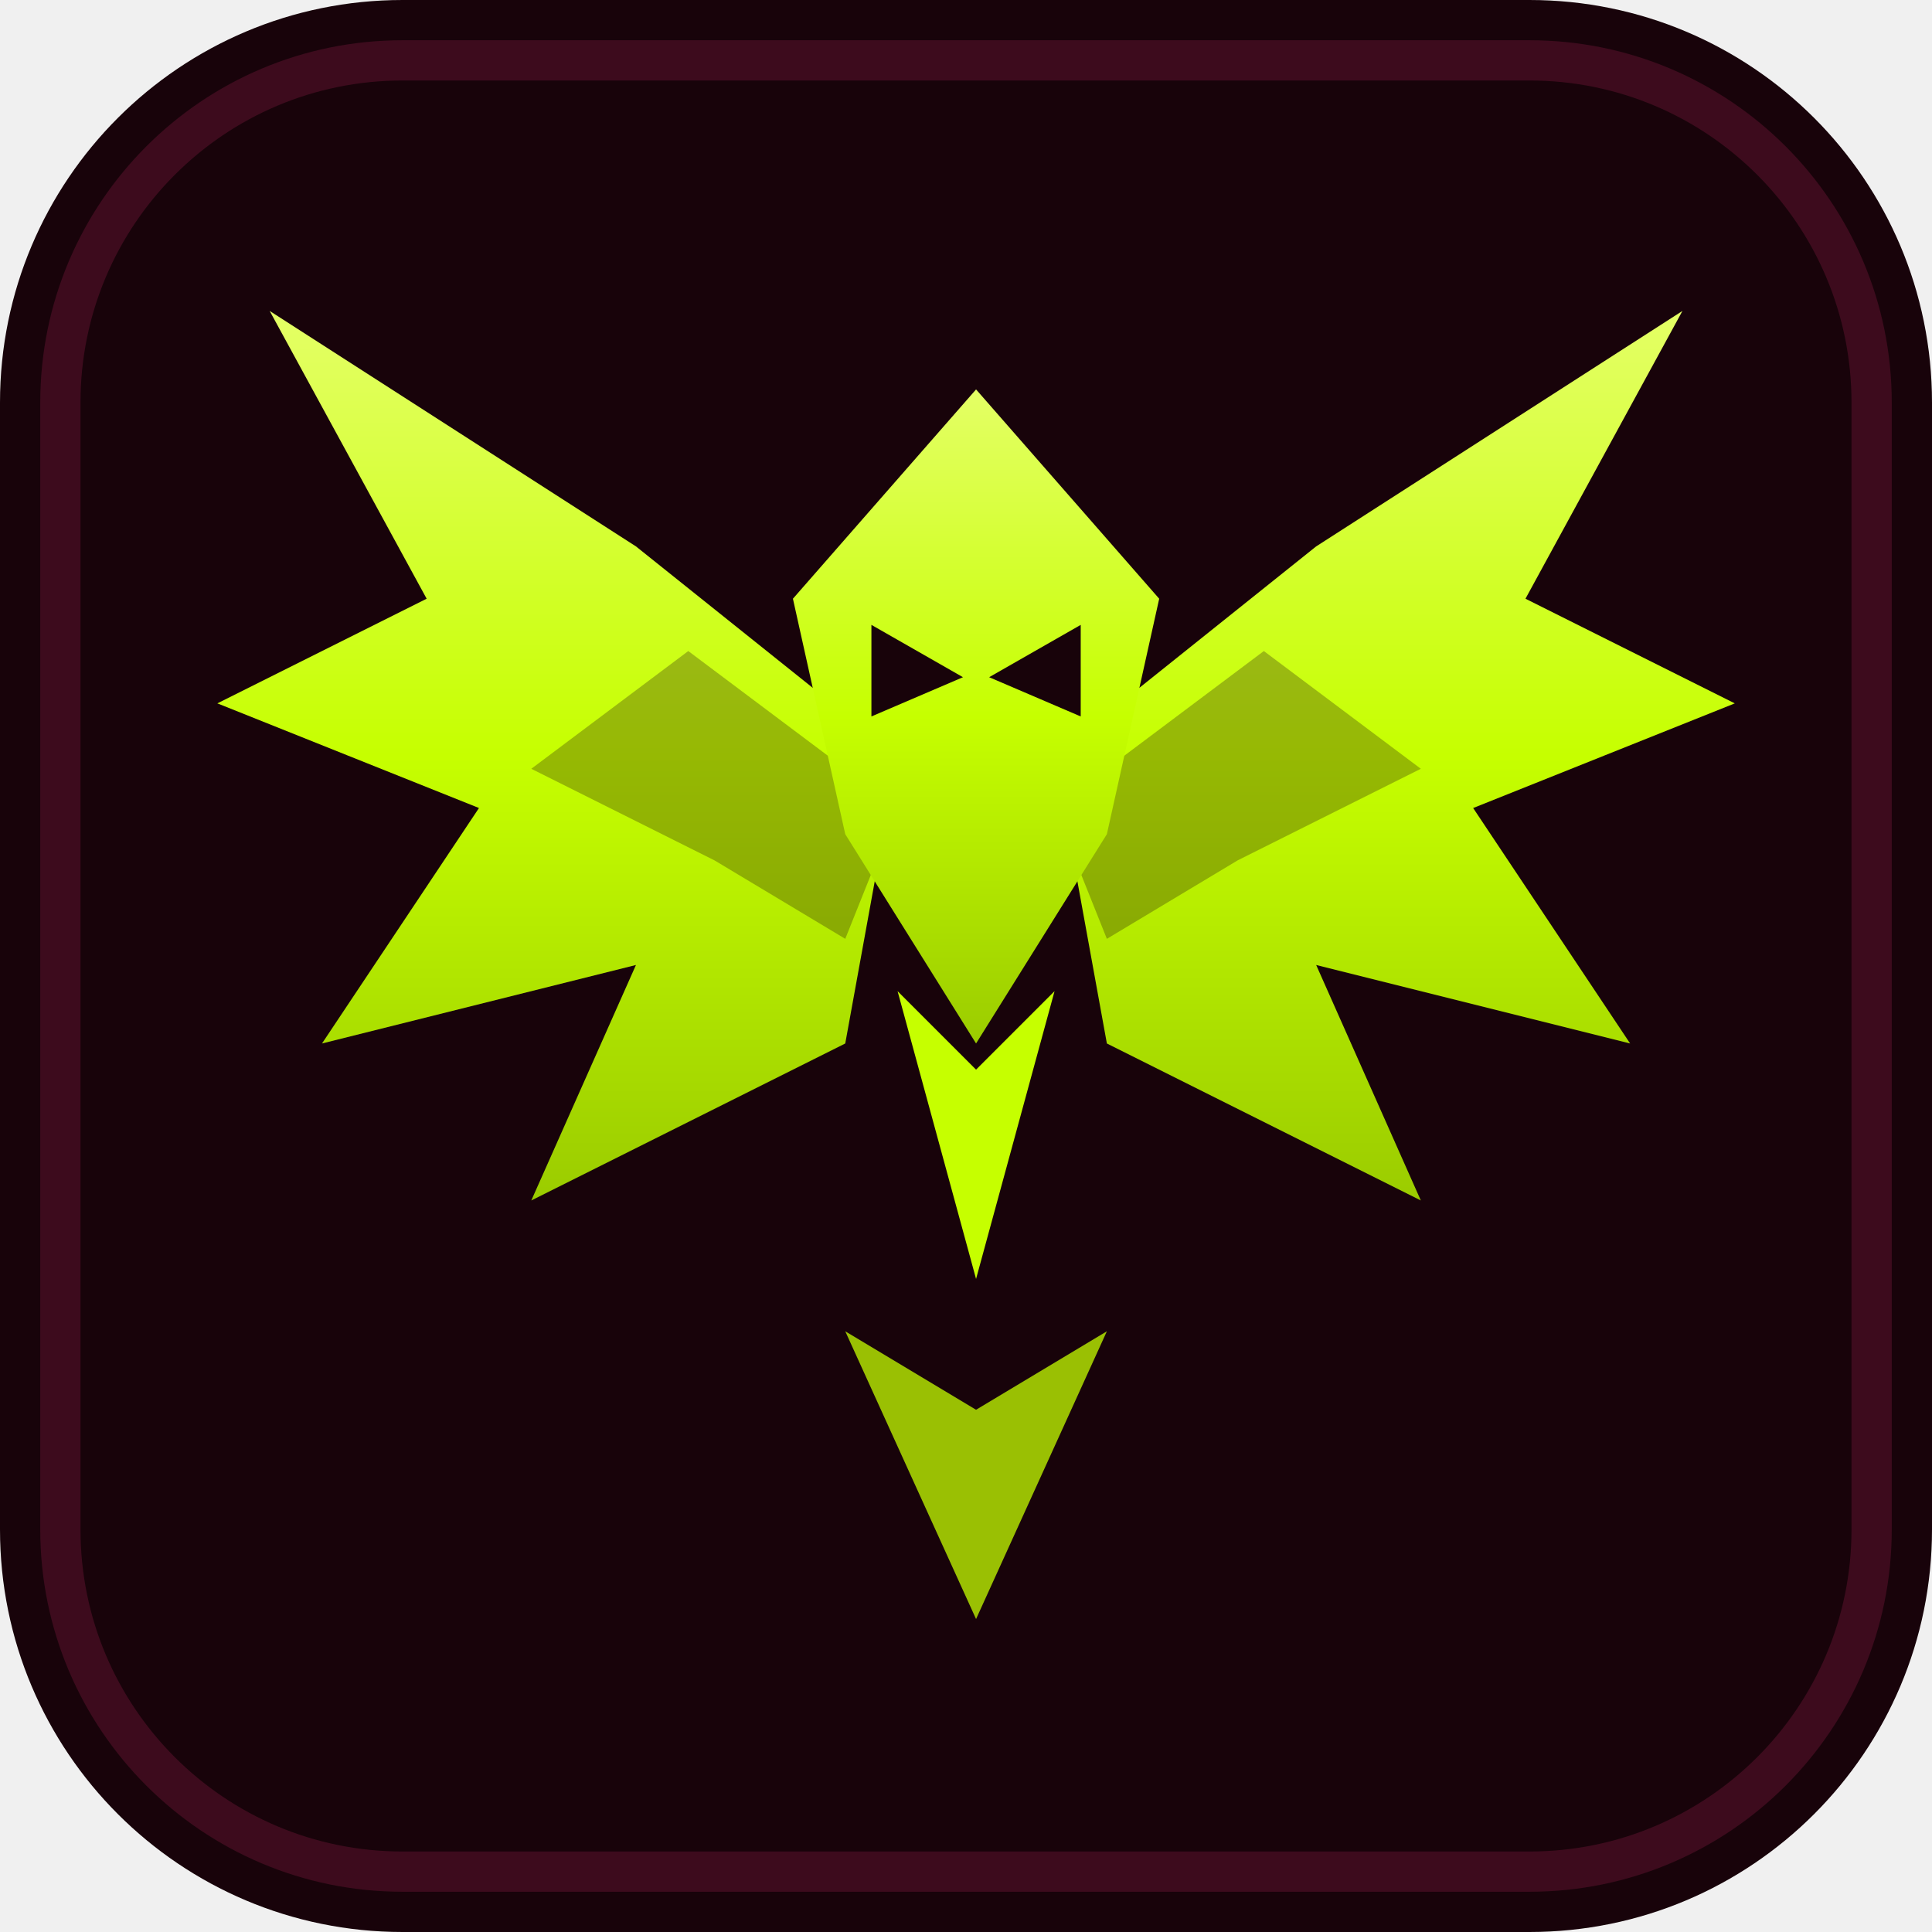
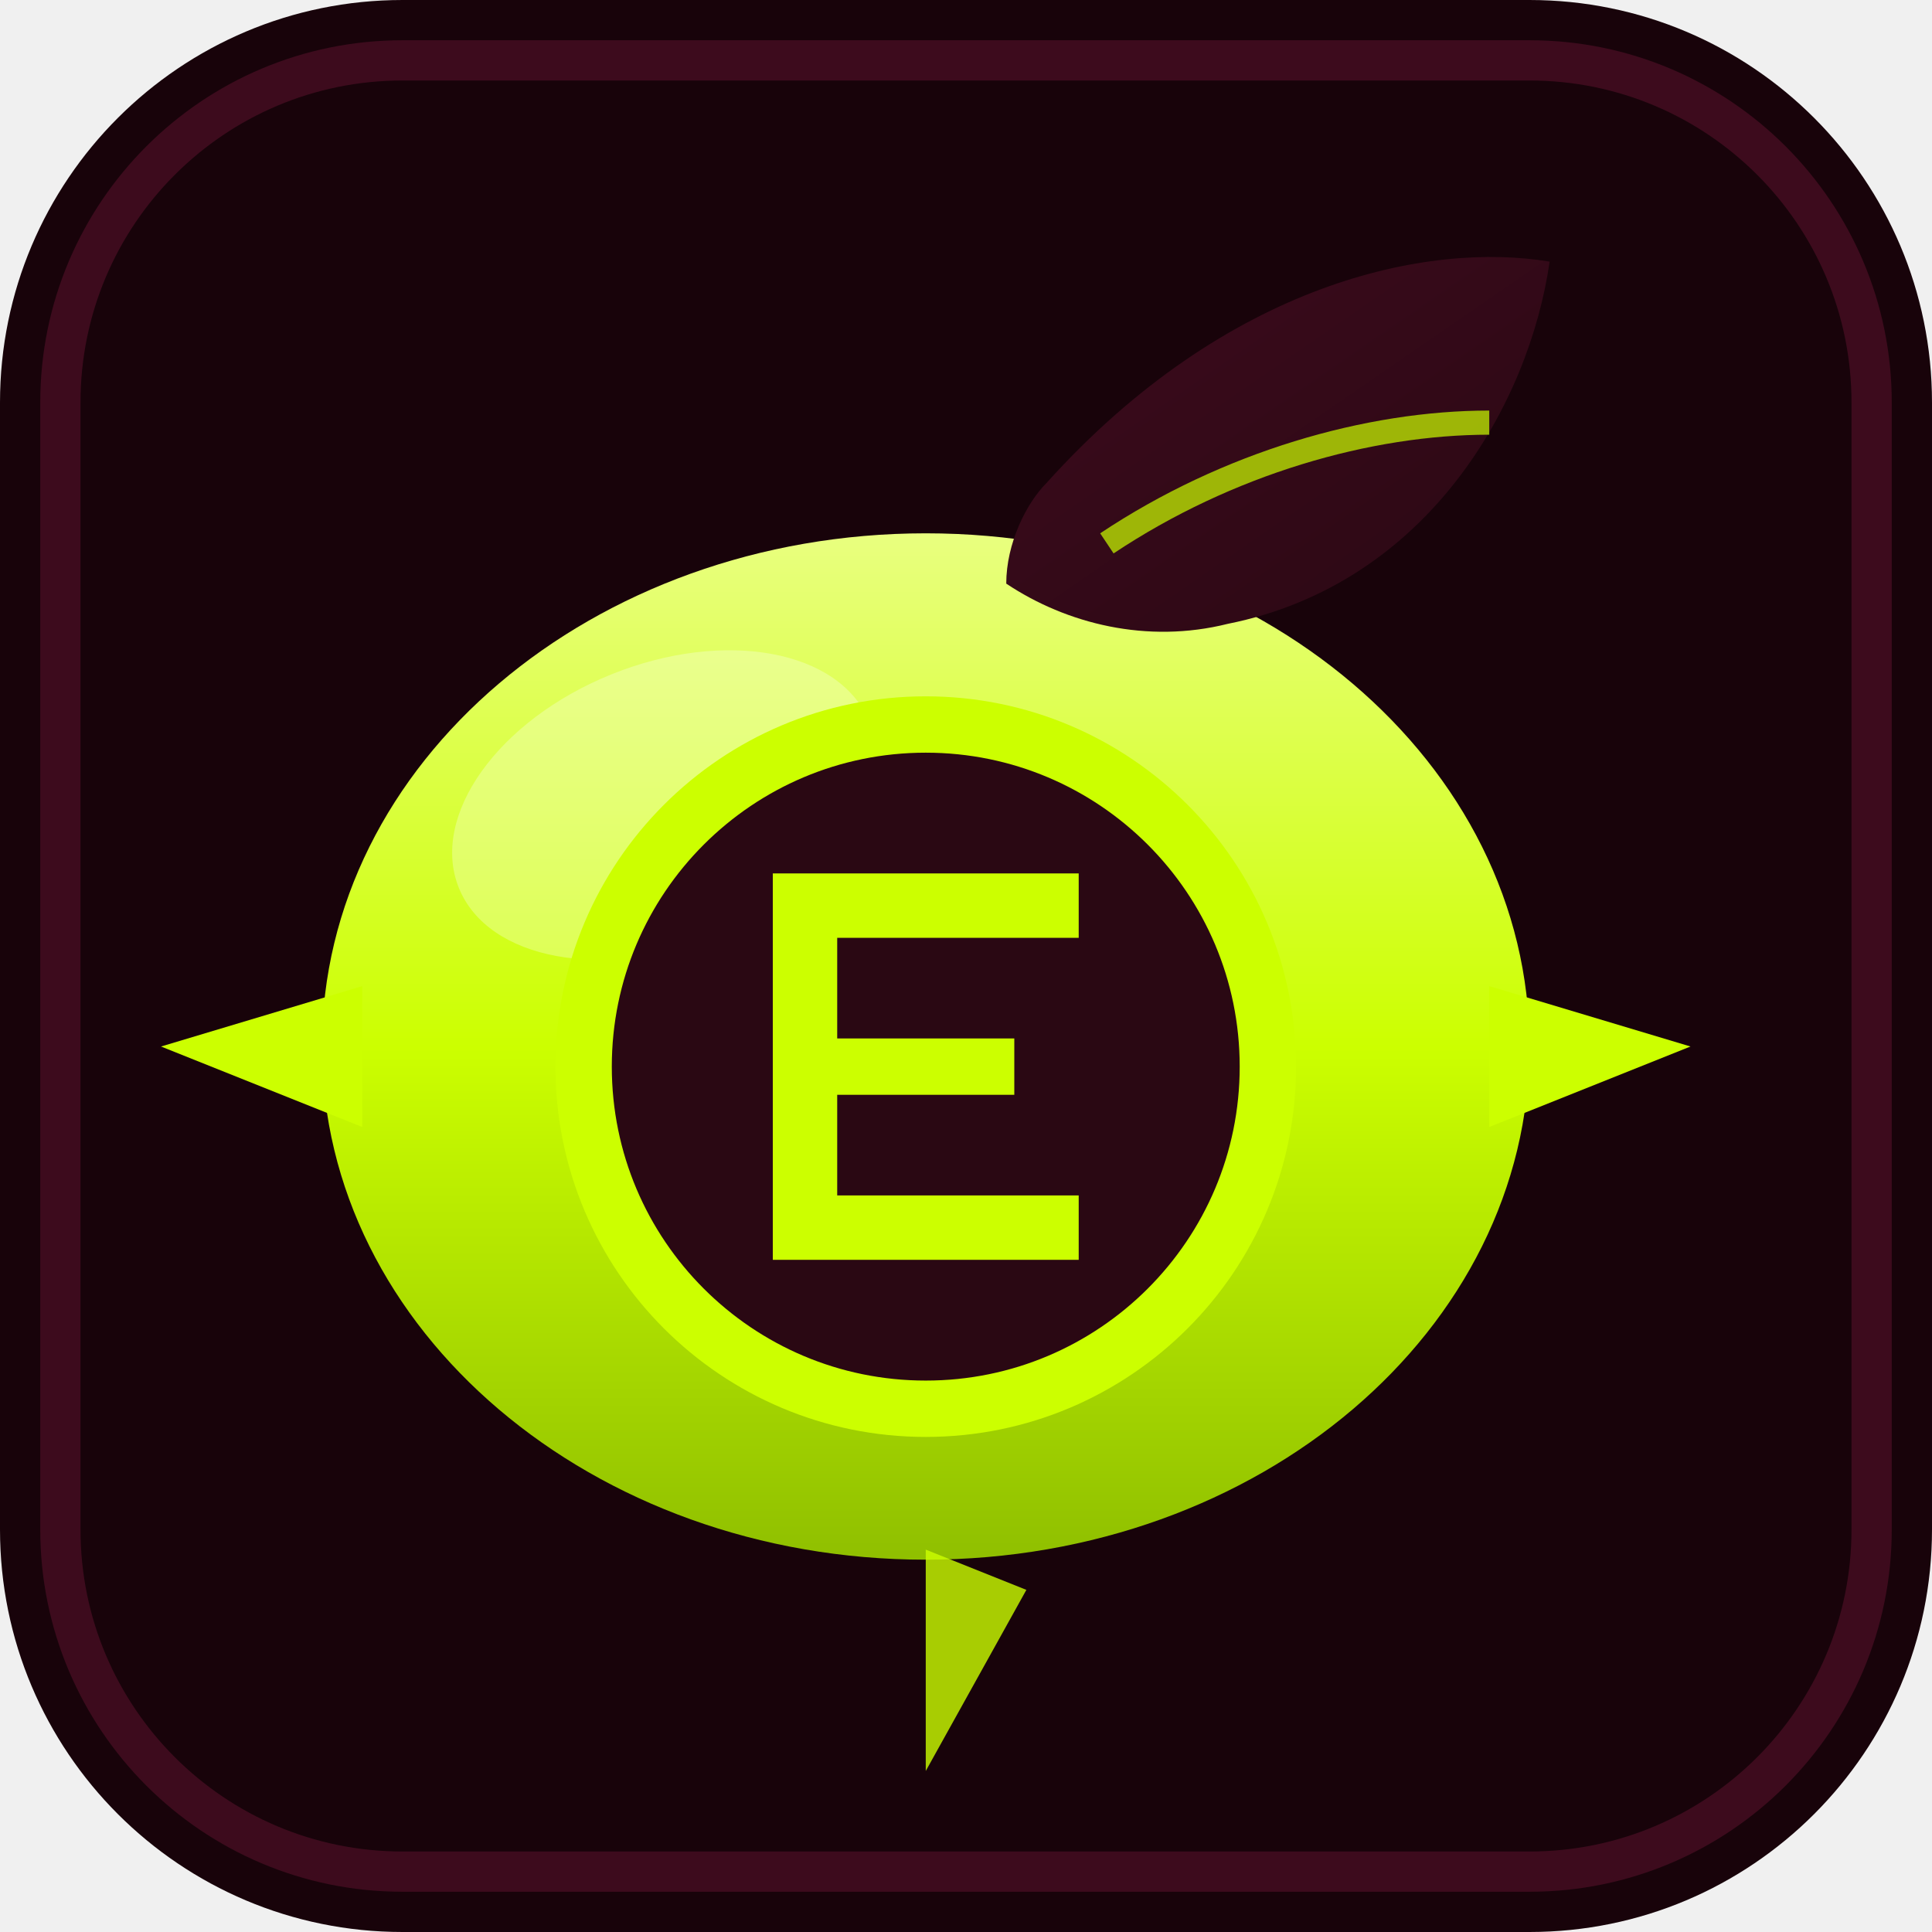
- <svg xmlns="http://www.w3.org/2000/svg" viewBox="0 0 96 96" role="img" aria-label="EVIV Live">
+ <svg xmlns="http://www.w3.org/2000/svg" viewBox="0 0 96 96" role="img" aria-label="Limon Live">
  <rect width="96" height="96" rx="20" fill="#18030A" />
  <rect x="3" y="3" width="90" height="90" rx="17" fill="none" stroke="#3D0B1D" stroke-width="2" />
  <defs>
-     <linearGradient id="eviv-g" x1="0" y1="0" x2="0" y2="1">
-       <stop offset="0" stop-color="#E4FF66" />
-       <stop offset="0.5" stop-color="#C6FF00" />
-       <stop offset="1" stop-color="#9BCC00" />
+     <linearGradient id="limon-g" x1="0" y1="0" x2="0" y2="1">
+       <stop offset="0" stop-color="#E9FF80" />
+       <stop offset="0.5" stop-color="#CCFF00" />
+       <stop offset="1" stop-color="#8FBF00" />
    </linearGradient>
-     <g id="eviv-wing">
-       <path d="M54 52 L34 36 L6 18 L18 40 L2 48 L22 56 L10 74 L34 68 L26 86 L50 74 Z" fill="url(#eviv-g)" />
-       <path d="M54 56 L38 44 L26 53 L40 60 L50 66 Z" fill="#18030A" opacity=".28" />
-     </g>
+     <linearGradient id="limon-leaf" x1="0" y1="0" x2="1" y2="1">
+       <stop offset="0" stop-color="#3D0B1D" />
+       <stop offset="1" stop-color="#2A0813" />
+     </linearGradient>
  </defs>
-   <g transform="translate(3 -6) scale(.65)">
-     <g transform="translate(10 15)">
-       <use href="#eviv-wing" />
-       <use href="#eviv-wing" transform="translate(120 0) scale(-1 1)" />
-       <path d="M60 24 L74 40 L70 58 L60 74 L50 58 L46 40 Z M52 42 L52 49 L59 46 Z M68 42 L61 46 L68 49 Z" fill="url(#eviv-g)" />
-       <path d="M54 70 L60 92 L66 70 L60 76 Z" fill="#C6FF00" />
-       <path d="M50 96 L60 118 L70 96 L60 102 Z" fill="#C6FF00" opacity=".75" />
-     </g>
+   <ellipse cx="46" cy="52" rx="30" ry="25.5" fill="url(#limon-g)" />
+   <path d="M46 26 L53 17 L46 26 Z" fill="#CCFF00" />
+   <path d="M74 49 L84 52 L74 56 Z" fill="#CCFF00" />
+   <path d="M18 49 L8 52 L18 56 Z" fill="#CCFF00" />
+   <path d="M46 77 L46 88 L51 79 Z" fill="#CCFF00" opacity=".8" />
+   <path d="M52 24c9-10 19-12 25-11-1 7-6 16-16 18-4 1-8 0-11-2 0-2 1-4 2-5Z" fill="url(#limon-leaf)" />
+   <path d="M55 27c6-4 13-6 19-6" stroke="#CCFF00" stroke-width="1.2" fill="none" opacity=".7" />
+   <ellipse cx="33" cy="40" rx="11" ry="7" fill="#FFFFFF" opacity=".28" transform="rotate(-22 33 40)" />
+   <circle cx="46" cy="53" r="17" fill="#2A0813" />
+   <circle cx="46" cy="53" r="17" fill="none" stroke="#CCFF00" stroke-width="2.8" />
+   <g fill="none" stroke="#CCFF00" stroke-width="3.2" stroke-linecap="square">
+     <path d="M52 45 H40 V61 H52" />
+     <path d="M40 53 H49" stroke-width="2.8" />
  </g>
</svg>
